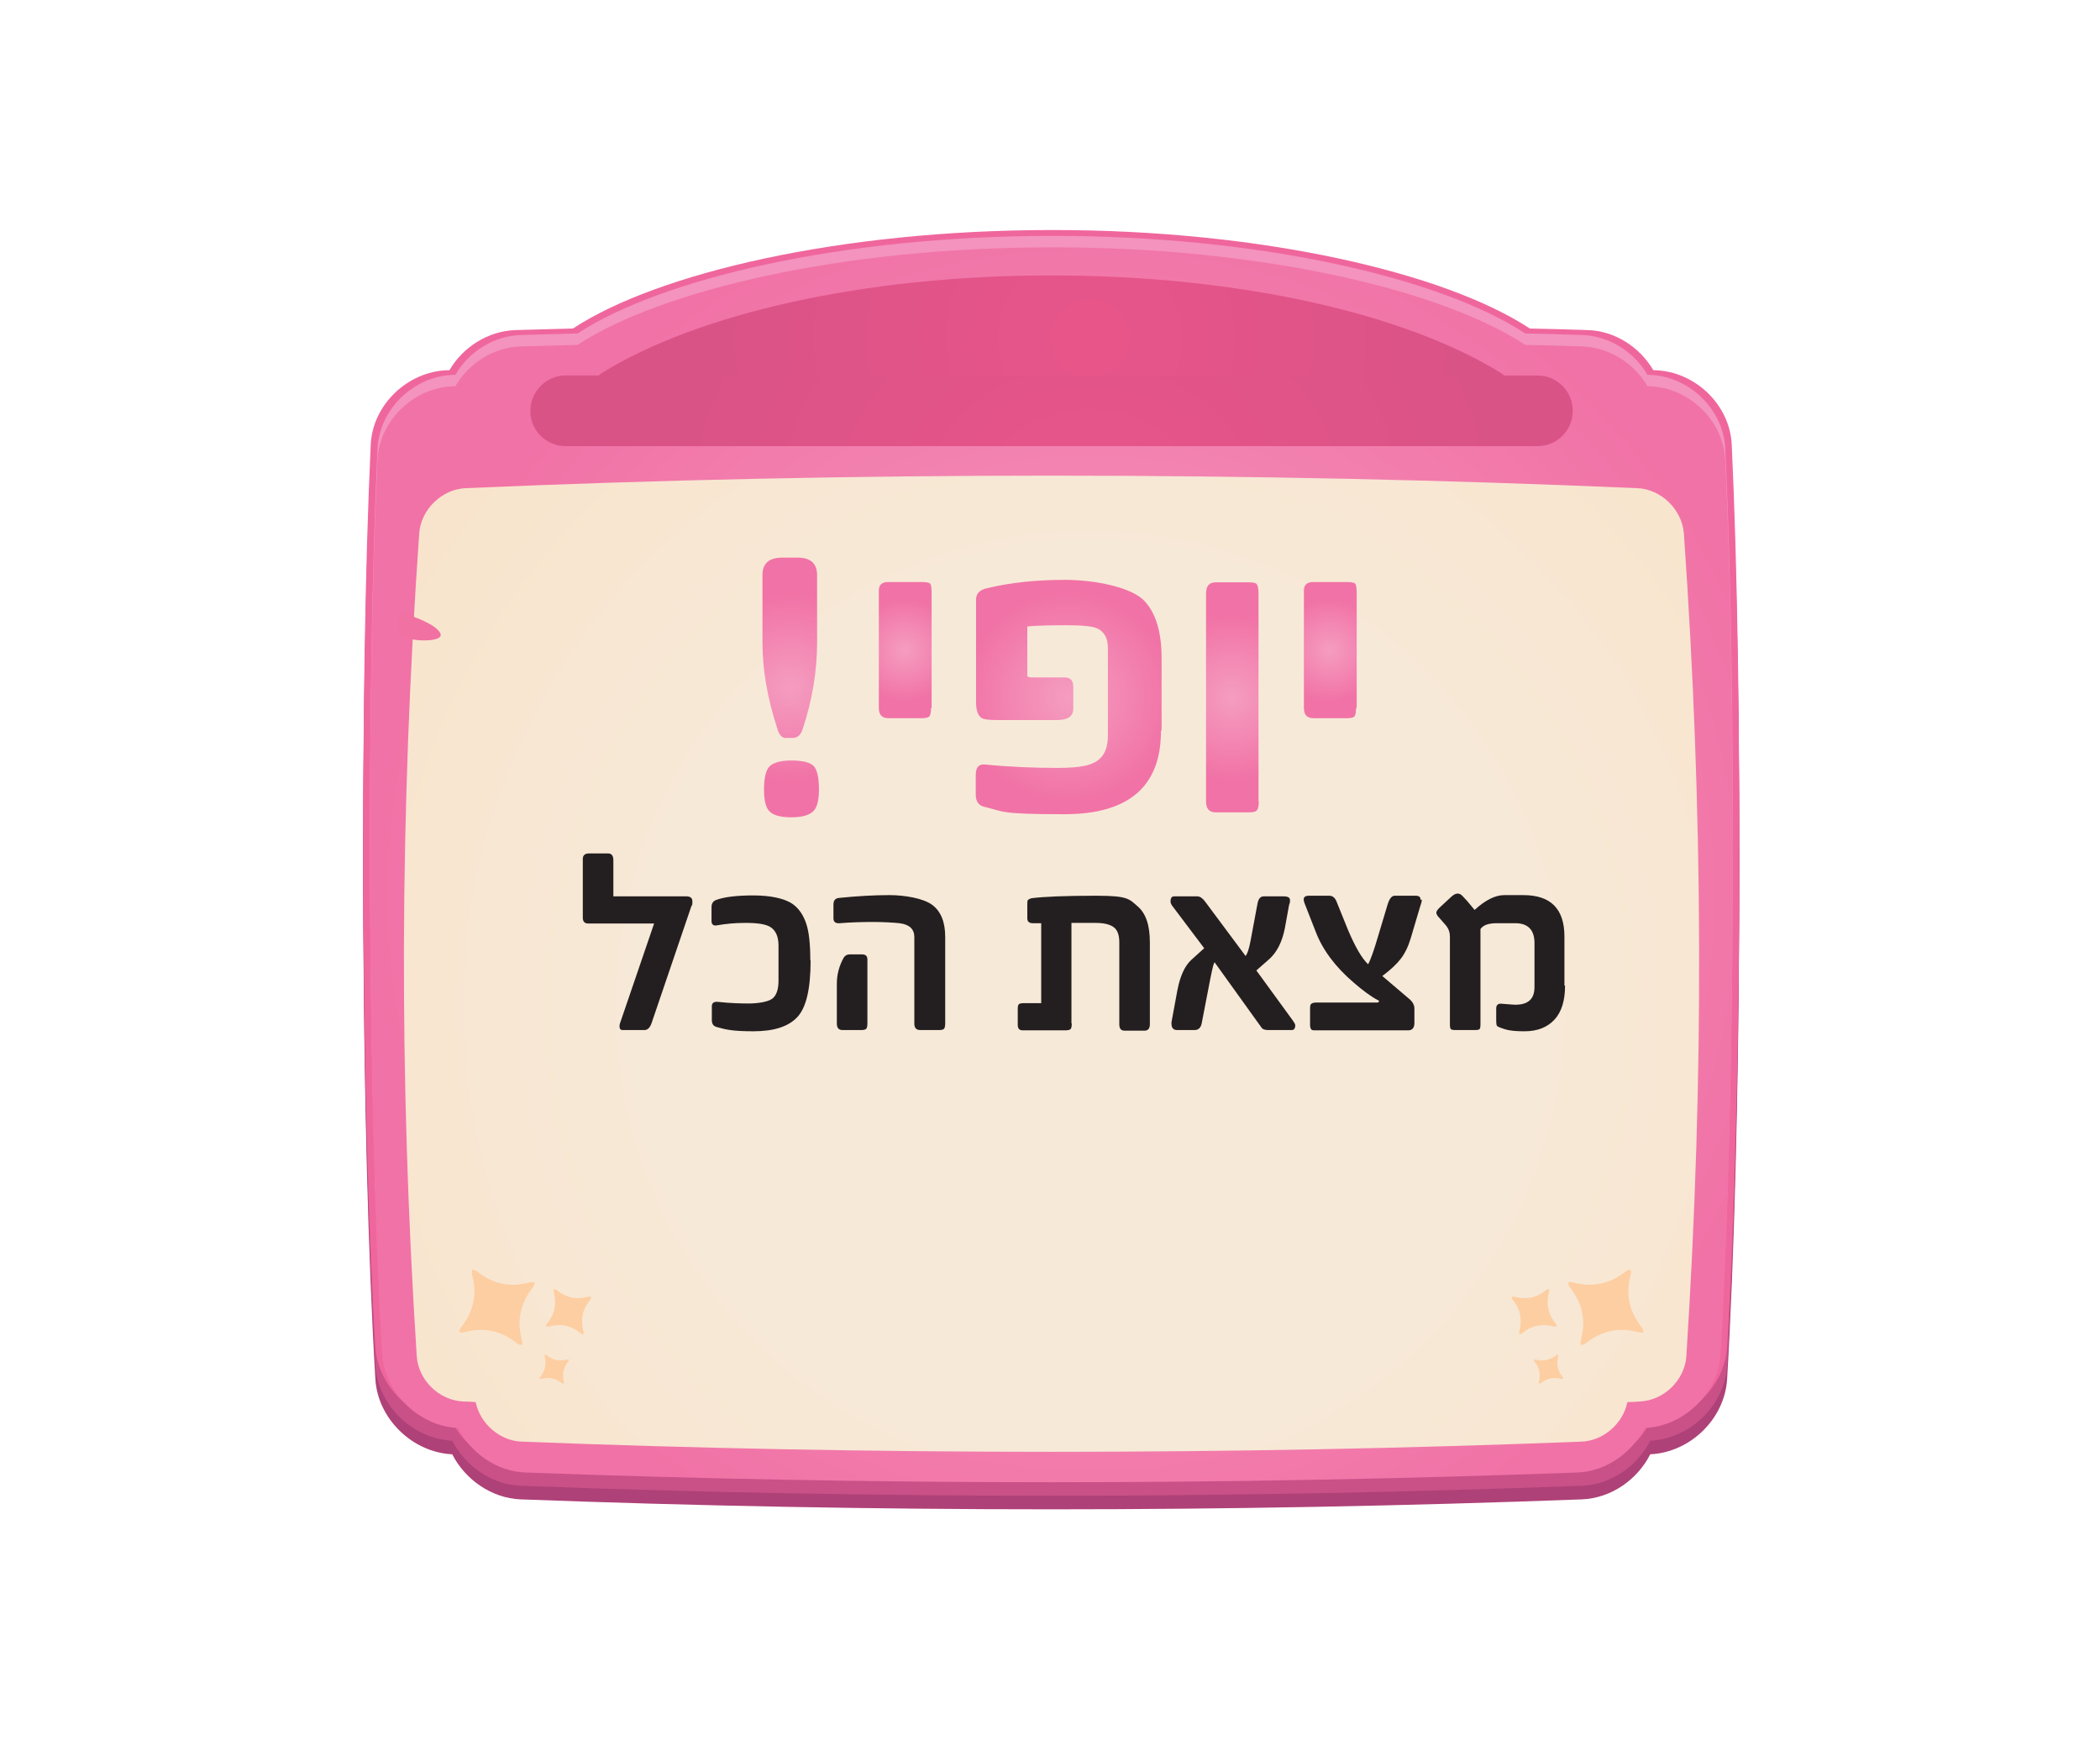
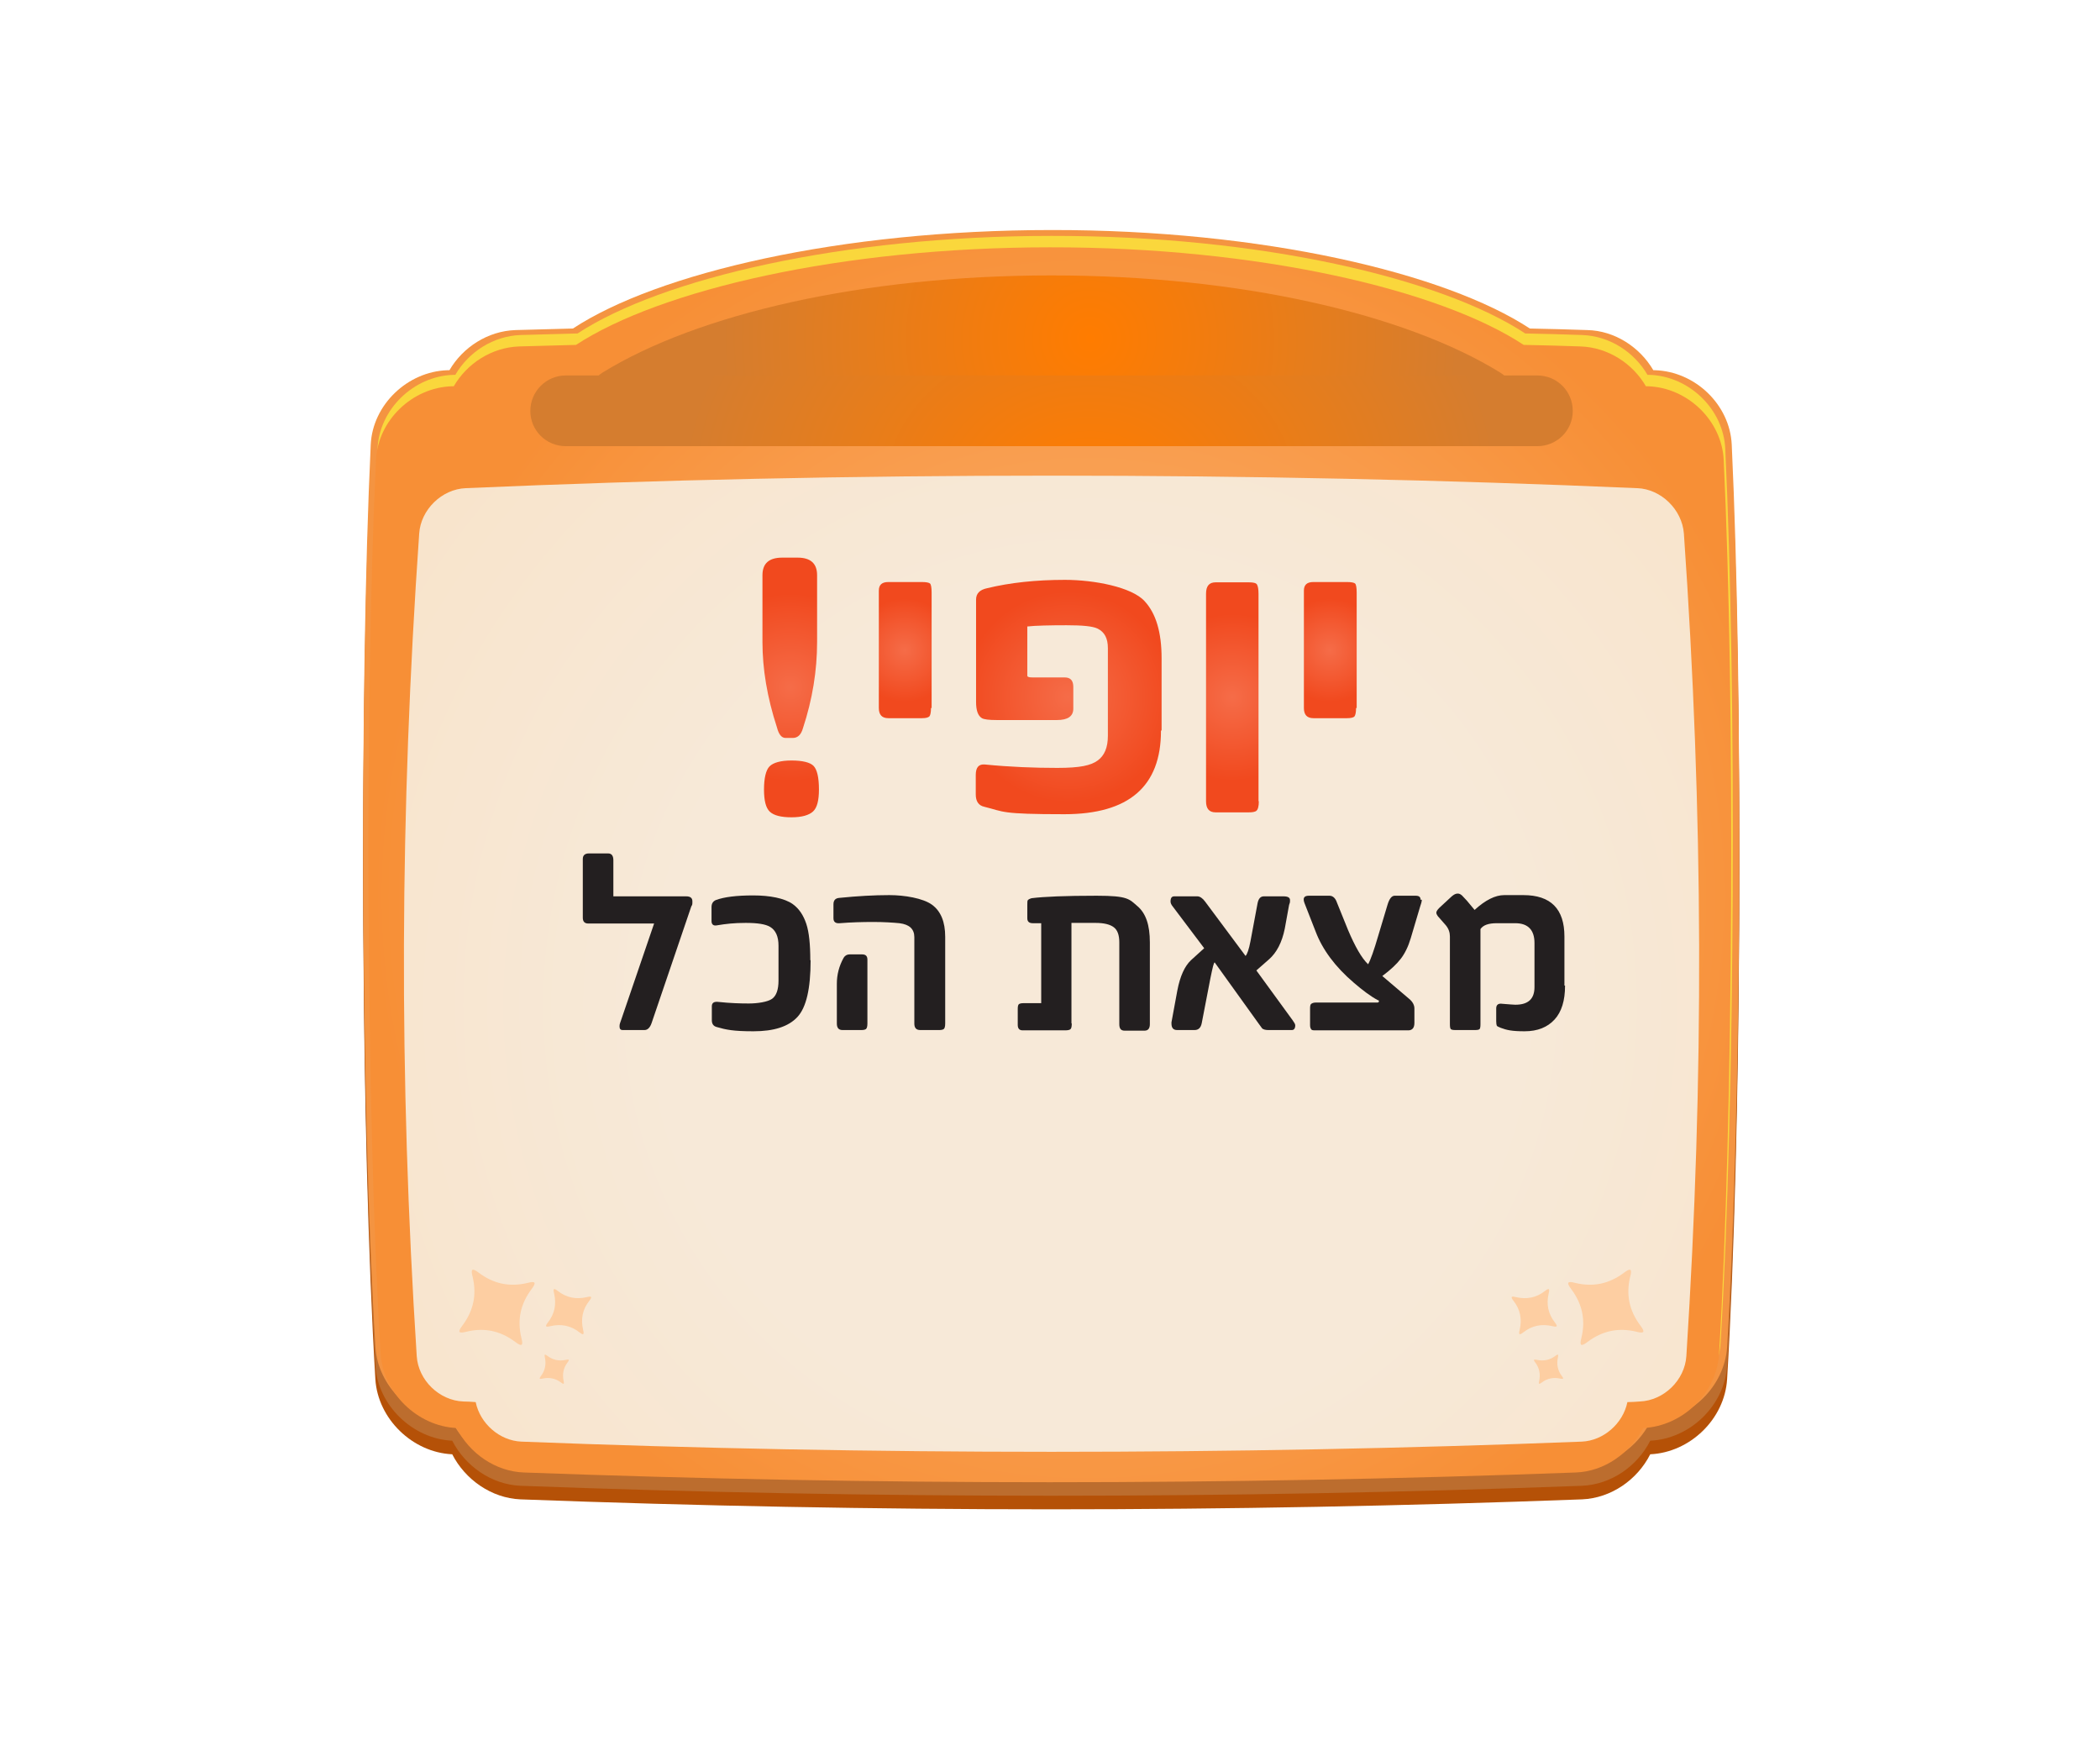
<svg xmlns="http://www.w3.org/2000/svg" id="Layer_1" version="1.1" viewBox="0 0 680.3 566.9">
  <defs>
-     <radialGradient id="radial-gradient" cx="853.6" cy="628.3" fx="853.6" fy="628.3" r="579.9" gradientTransform="translate(11.7 38.9) scale(.4)" gradientUnits="userSpaceOnUse">
-       <stop offset="0" stop-color="#f59dc0" />
-       <stop offset="1" stop-color="#f172a6" />
+     <radialGradient id="radial-gradient" cx="852.5" cy="-61.4" fx="852.5" fy="-61.4" r="579.9" gradientTransform="translate(11.7 265.7) scale(.4 -.4)" gradientUnits="userSpaceOnUse">
+       <stop offset="0" stop-color="#fdb77a" />
+       <stop offset="1" stop-color="#f78f36" />
    </radialGradient>
-     <radialGradient id="radial-gradient1" cx="853.6" cy="176.8" fx="853.6" fy="176.8" r="298.2" gradientTransform="translate(11.7 38.9) scale(.4)" gradientUnits="userSpaceOnUse">
-       <stop offset="0" stop-color="#e85589" />
-       <stop offset="1" stop-color="#da5387" />
+     <radialGradient id="radial-gradient1" cx="853.6" cy="390.1" fx="853.6" fy="390.1" r="298.2" gradientTransform="translate(11.7 265.7) scale(.4 -.4)" gradientUnits="userSpaceOnUse">
+       <stop offset="0" stop-color="#ff7c00" />
+       <stop offset="1" stop-color="#d57d2f" />
    </radialGradient>
-     <radialGradient id="radial-gradient2" cx="850.3" cy="2091.1" fx="850.3" fy="2091.1" r="330.2" gradientTransform="translate(13 -470) scale(.4 .3)" gradientUnits="userSpaceOnUse">
-       <stop offset="0" stop-color="#e85589" />
-       <stop offset="1" stop-color="#da5387" />
+     <radialGradient id="radial-gradient2" cx="850.3" cy="-1524.2" fx="850.3" fy="-1524.2" r="330.2" gradientTransform="translate(13 -299.9) scale(.4 -.3)" gradientUnits="userSpaceOnUse">
+       <stop offset="0" stop-color="#ff7c00" />
+       <stop offset="1" stop-color="#d57d2f" />
    </radialGradient>
-     <radialGradient id="radial-gradient3" cx="853.6" cy="716.7" fx="853.6" fy="716.7" r="864.1" gradientTransform="translate(11.7 38.9) scale(.4)" gradientUnits="userSpaceOnUse">
+     <radialGradient id="radial-gradient3" cx="853.6" cy="-149.8" fx="853.6" fy="-149.8" r="864.1" gradientTransform="translate(11.7 265.7) scale(.4 -.4)" gradientUnits="userSpaceOnUse">
      <stop offset=".4" stop-color="#f7e9d8" />
      <stop offset="1" stop-color="#f9e1c4" />
    </radialGradient>
-     <radialGradient id="radial-gradient4" cx="256.1" cy="222.7" fx="256.1" fy="222.7" r="30.4" gradientTransform="translate(0 0)" gradientUnits="userSpaceOnUse">
-       <stop offset="0" stop-color="#f59dc0" />
-       <stop offset="1" stop-color="#f172a6" />
+     <radialGradient id="radial-gradient4" cx="256.1" cy="344.3" fx="256.1" fy="344.3" r="30.4" gradientTransform="translate(0 566.9) scale(1 -1)" gradientUnits="userSpaceOnUse">
+       <stop offset="0" stop-color="#f56c48" />
+       <stop offset="1" stop-color="#f1491e" />
    </radialGradient>
-     <radialGradient id="radial-gradient5" cx="293.1" cy="210.6" fx="293.1" fy="210.6" r="16.7" gradientTransform="translate(0 0)" gradientUnits="userSpaceOnUse">
-       <stop offset="0" stop-color="#f59dc0" />
-       <stop offset="1" stop-color="#f172a6" />
+     <radialGradient id="radial-gradient5" cx="293.1" cy="356.3" fx="293.1" fy="356.3" r="16.7" gradientTransform="translate(0 566.9) scale(1 -1)" gradientUnits="userSpaceOnUse">
+       <stop offset="0" stop-color="#f56c48" />
+       <stop offset="1" stop-color="#f1491e" />
    </radialGradient>
-     <radialGradient id="radial-gradient6" cx="346.1" cy="225.8" fx="346.1" fy="225.8" r="34.2" gradientTransform="translate(0 0)" gradientUnits="userSpaceOnUse">
-       <stop offset="0" stop-color="#f59dc0" />
-       <stop offset="1" stop-color="#f172a6" />
+     <radialGradient id="radial-gradient6" cx="346.1" cy="341.2" fx="346.1" fy="341.2" r="34.2" gradientTransform="translate(0 566.9) scale(1 -1)" gradientUnits="userSpaceOnUse">
+       <stop offset="0" stop-color="#f56c48" />
+       <stop offset="1" stop-color="#f1491e" />
    </radialGradient>
-     <radialGradient id="radial-gradient7" cx="399.2" cy="225.9" fx="399.2" fy="225.9" r="27" gradientTransform="translate(0 0)" gradientUnits="userSpaceOnUse">
-       <stop offset="0" stop-color="#f59dc0" />
-       <stop offset="1" stop-color="#f172a6" />
+     <radialGradient id="radial-gradient7" cx="399.2" cy="341.1" fx="399.2" fy="341.1" r="27" gradientTransform="translate(0 566.9) scale(1 -1)" gradientUnits="userSpaceOnUse">
+       <stop offset="0" stop-color="#f56c48" />
+       <stop offset="1" stop-color="#f1491e" />
    </radialGradient>
-     <radialGradient id="radial-gradient8" cx="430.8" cy="210.6" fx="430.8" fy="210.6" r="16.7" gradientTransform="translate(0 0)" gradientUnits="userSpaceOnUse">
-       <stop offset="0" stop-color="#f59dc0" />
-       <stop offset="1" stop-color="#f172a6" />
+     <radialGradient id="radial-gradient8" cx="430.8" cy="356.3" fx="430.8" fy="356.3" r="16.7" gradientTransform="translate(0 566.9) scale(1 -1)" gradientUnits="userSpaceOnUse">
+       <stop offset="0" stop-color="#f56c48" />
+       <stop offset="1" stop-color="#f1491e" />
    </radialGradient>
  </defs>
-   <path d="M536.2,130.4h-.6c-4.4-7.5-12.5-12.8-21.4-13-6.2-.2-12.4-.4-18.6-.5-27.4-18-86.7-32-155-31.9-68.3,0-127.6,13.9-155,31.9-6.2.2-12.4.3-18.6.5-9,.3-17.1,5.6-21.4,13h-.6c-13,.4-24.3,11.2-24.9,24.1-3.7,78.6-3.2,213.7,1.5,292.2.8,12.8,12,23.7,24.9,24.3,4.2,8.2,12.7,14.2,22.1,14.6,114.6,4.3,229.3,4.3,343.9,0,9.4-.4,17.9-6.3,22.1-14.6,12.9-.6,24.1-11.4,24.9-24.3,4.7-78.6,5.2-213.7,1.5-292.2-.6-12.9-11.8-23.7-24.9-24.1h.1Z" fill="#ae4177" />
-   <path d="M536.2,126h-.6c-4.4-7.5-12.5-12.8-21.4-13-6.2-.2-12.4-.4-18.6-.5-27.4-18-86.7-32-155-31.9-68.3,0-127.6,13.9-155,31.9-6.2.2-12.4.3-18.6.5-9,.3-17.1,5.6-21.4,13h-.6c-13,.4-24.3,11.2-24.9,24.1-3.7,78.6-3.2,213.7,1.5,292.2.8,12.8,12,23.7,24.9,24.3,4.2,8.2,12.7,14.2,22.1,14.6,114.6,4.3,229.3,4.3,343.9,0,9.4-.4,17.9-6.3,22.1-14.6,12.9-.6,24.1-11.4,24.9-24.3,4.7-78.6,5.2-213.7,1.5-292.2-.6-12.9-11.8-23.7-24.9-24.1h.1Z" fill="#c95188" />
-   <path d="M536.2,119.9h-.6c-4.4-7.5-12.5-12.8-21.4-13-6.2-.2-12.4-.4-18.6-.5-27.4-18-86.7-32-155-31.9-68.3,0-127.6,13.9-155,31.9-6.2.2-12.4.3-18.6.5-9,.3-17.1,5.6-21.4,13h-.6c-13,.4-24.3,11.2-24.9,24.1-3.7,78.6-3.2,213.7,1.5,292.2.8,12.8,12,23.7,24.9,24.3,4.2,8.2,12.7,14.2,22.1,14.6,114.6,4.3,229.3,4.3,343.9,0,9.4-.4,17.9-6.3,22.1-14.6,12.9-.6,24.1-11.4,24.9-24.3,4.7-78.6,5.2-213.7,1.5-292.2-.6-12.9-11.8-23.7-24.9-24.1h.1Z" fill="#ef669d" />
-   <path d="M534.3,121.4h-.6c-4.3-7.4-12.3-12.6-21.2-12.9-6.1-.2-12.3-.4-18.4-.5-27.2-17.9-85.9-31.7-153.5-31.6-67.6,0-126.3,13.8-153.5,31.6-6.1.2-12.3.3-18.4.5-8.9.3-16.9,5.5-21.2,12.9h-.6c-12.9.4-24,11.1-24.6,23.9-3.7,77.8-3.2,211.6,1.5,289.4.8,12.7,11.9,23.5,24.6,24.1,4.2,8.2,12.6,14.1,21.9,14.4,113.5,4.2,227,4.2,340.6,0,9.3-.3,17.7-6.3,21.9-14.4,12.8-.6,23.9-11.3,24.6-24.1,4.7-77.8,5.2-211.6,1.5-289.4-.6-12.8-11.7-23.5-24.6-23.9h0Z" fill="#f393be" />
-   <path d="M534.3,125.1h-.6c-4.3-7.4-12.3-12.6-21.2-12.9-6.1-.2-12.3-.4-18.4-.5-27.2-17.9-85.9-31.7-153.5-31.6-67.6,0-126.3,13.8-153.5,31.6-6.1.2-12.3.3-18.4.5-8.9.3-16.9,5.5-21.2,12.9h-.6c-12.9.4-24,11.1-24.6,23.9-3.7,77.8-3.2,211.6,1.5,289.4.8,12.7,11.9,23.5,24.6,24.1,4.2,8.2,12.6,14.1,21.9,14.4,113.5,4.2,227,4.2,340.6,0,9.3-.3,17.7-6.3,21.9-14.4,12.8-.6,23.9-11.3,24.6-24.1,4.7-77.8,5.2-211.6,1.5-289.4-.6-12.8-11.7-23.5-24.6-23.9h0Z" fill="url(#radial-gradient)" />
+   <path d="M536.2,130.4h-.6c-4.4-7.5-12.5-12.8-21.4-13-6.2-.2-12.4-.4-18.6-.5-27.4-18-86.7-32-155-31.9-68.3,0-127.6,13.9-155,31.9-6.2.2-12.4.3-18.6.5-9,.3-17.1,5.6-21.4,13h-.6c-13,.4-24.3,11.2-24.9,24.1-3.7,78.6-3.2,213.7,1.5,292.2.8,12.8,12,23.7,24.9,24.3,4.2,8.2,12.7,14.2,22.1,14.6,114.6,4.3,229.3,4.3,343.9,0,9.4-.4,17.9-6.3,22.1-14.6,12.9-.6,24.1-11.4,24.9-24.3,4.7-78.6,5.2-213.7,1.5-292.2-.6-12.9-11.8-23.7-24.9-24.1h.1Z" fill="#b55107" />
+   <path d="M536.2,126h-.6c-4.4-7.5-12.5-12.8-21.4-13-6.2-.2-12.4-.4-18.6-.5-27.4-18-86.7-32-155-31.9-68.3,0-127.6,13.9-155,31.9-6.2.2-12.4.3-18.6.5-9,.3-17.1,5.6-21.4,13h-.6c-13,.4-24.3,11.2-24.9,24.1-3.7,78.6-3.2,213.7,1.5,292.2.8,12.8,12,23.7,24.9,24.3,4.2,8.2,12.7,14.2,22.1,14.6,114.6,4.3,229.3,4.3,343.9,0,9.4-.4,17.9-6.3,22.1-14.6,12.9-.6,24.1-11.4,24.9-24.3,4.7-78.6,5.2-213.7,1.5-292.2-.6-12.9-11.8-23.7-24.9-24.1h.1Z" fill="#bc6d2e" />
+   <path d="M536.2,119.9h-.6c-4.4-7.5-12.5-12.8-21.4-13-6.2-.2-12.4-.4-18.6-.5-27.4-18-86.7-32-155-31.9-68.3,0-127.6,13.9-155,31.9-6.2.2-12.4.3-18.6.5-9,.3-17.1,5.6-21.4,13h-.6c-13,.4-24.3,11.2-24.9,24.1-3.7,78.6-3.2,213.7,1.5,292.2.8,12.8,12,23.7,24.9,24.3,4.2,8.2,12.7,14.2,22.1,14.6,114.6,4.3,229.3,4.3,343.9,0,9.4-.4,17.9-6.3,22.1-14.6,12.9-.6,24.1-11.4,24.9-24.3,4.7-78.6,5.2-213.7,1.5-292.2-.6-12.9-11.8-23.7-24.9-24.1h.1Z" fill="#f49441" />
+   <path d="M534.3,121.4h-.6c-4.3-7.4-12.3-12.6-21.2-12.9-6.1-.2-12.3-.4-18.4-.5-27.2-17.9-85.9-31.7-153.5-31.6-67.6,0-126.3,13.8-153.5,31.6-6.1.2-12.3.3-18.4.5-8.9.3-16.9,5.5-21.2,12.9h-.6c-12.9.4-24,11.1-24.6,23.9-3.7,77.8-3.2,211.6,1.5,289.4.8,12.7,11.9,23.5,24.6,24.1,4.2,8.2,12.6,14.1,21.9,14.4,113.5,4.2,227,4.2,340.6,0,9.3-.3,17.7-6.3,21.9-14.4,12.8-.6,23.9-11.3,24.6-24.1,4.7-77.8,5.2-211.6,1.5-289.4-.6-12.8-11.7-23.5-24.6-23.9h0Z" fill="#fad73c" />
+   <path d="M533.8,125.1h-.6c-4.3-7.4-12.3-12.6-21.2-12.9-6.1-.2-12.3-.4-18.4-.5-27.2-17.9-85.9-31.7-153.5-31.6-67.6,0-126.3,13.8-153.5,31.6-6.1.2-12.3.3-18.4.5-8.9.3-16.9,5.5-21.2,12.9h-.6c-12.9.4-24,11.1-24.6,23.9-3.7,77.8-3.2,211.6,1.5,289.4.8,12.7,11.9,23.5,24.6,24.1,4.2,8.2,12.6,14.1,21.9,14.4,113.5,4.2,227,4.2,340.6,0,9.3-.3,17.7-6.3,21.9-14.4,12.8-.6,23.9-11.3,24.6-24.1,4.7-77.8,5.2-211.6,1.5-289.4-.6-12.8-11.7-23.5-24.6-23.9h0Z" fill="url(#radial-gradient)" />
  <path d="M480.9,142.9H200.3c-10.8,0-14.5-16.4-5-22.3,30.7-18.9,84.3-31.4,145.3-31.4s114.6,12.5,145.3,31.4c9.5,5.9,5.9,22.3-5,22.3h0Z" fill="url(#radial-gradient1)" />
  <path d="M183.3,121.6h314.7c6.4,0,11.5,5.1,11.5,11.5h0c0,6.3-5.1,11.4-11.5,11.4H183.3c-6.4,0-11.5-5.1-11.5-11.4h0c0-6.3,5.1-11.5,11.5-11.5Z" fill="url(#radial-gradient2)" />
  <path d="M530.2,158.1c-124-5.4-255.3-5.4-379.3,0-7.8.3-14.6,7-15.1,14.7-6.3,90.4-6.6,176-.8,266.4.5,7.8,7.3,14.4,15.1,14.7,1.3,0,2.6.1,4,.2,1.4,6.9,7.7,12.5,14.8,12.8,112.1,4.4,231.4,4.4,343.5,0,7.1-.3,13.4-5.9,14.8-12.8,1.3,0,2.6-.1,4-.2,7.8-.3,14.6-6.9,15.1-14.7,5.8-90.4,5.5-176-.8-266.4-.6-7.8-7.4-14.4-15.1-14.7h-.2Z" fill="url(#radial-gradient3)" />
-   <path d="M129.3,198.2s11.3,3.1,13.3,6.8-13.4,2.7-13.3,0c0-2.7-.7-.5,0-6.8Z" fill="#f171a2" />
  <g>
    <path d="M528.1,413.5c-1.4,5.8-.3,11,3.3,15.8,1.6,2.1,1.3,2.7-1.3,2-5.8-1.4-11-.3-15.8,3.3-2.1,1.6-2.7,1.3-2-1.3,1.4-5.8.3-11-3.3-15.8-1.6-2.1-1.3-2.7,1.3-2,5.8,1.4,11,.3,15.8-3.3,2.1-1.6,2.7-1.3,2,1.3Z" fill="#fdcea2" />
    <path d="M501.7,418.9c-.8,3.5-.2,6.6,2,9.4,1,1.3.8,1.6-.8,1.2-3.5-.8-6.6-.2-9.4,2-1.3,1-1.6.8-1.2-.8.8-3.5.2-6.6-2-9.4-1-1.3-.8-1.6.8-1.2,3.5.8,6.6.2,9.4-2,1.3-1,1.6-.8,1.2.8Z" fill="#fdcea2" />
    <path d="M504.7,439.6c-.5,2.2-.1,4.3,1.3,6.1.6.8.5,1-.5.8-2.2-.5-4.3-.1-6.1,1.3-.8.6-1,.5-.8-.5.5-2.2.1-4.3-1.3-6.1-.6-.8-.5-1,.5-.8,2.2.5,4.3.1,6.1-1.3.8-.6,1-.5.8.5Z" fill="#fdcea2" />
  </g>
  <g>
    <path d="M153.1,413.5c1.4,5.8.3,11-3.3,15.8-1.6,2.1-1.3,2.7,1.3,2,5.8-1.4,11-.3,15.8,3.3,2.1,1.6,2.7,1.3,2-1.3-1.4-5.8-.3-11,3.3-15.8,1.6-2.1,1.3-2.7-1.3-2-5.8,1.4-11,.3-15.8-3.3-2.1-1.6-2.7-1.3-2,1.3Z" fill="#fdcea2" />
    <path d="M179.5,418.9c.8,3.5.2,6.6-2,9.4-1,1.3-.8,1.6.8,1.2,3.5-.8,6.6-.2,9.4,2,1.3,1,1.6.8,1.2-.8-.8-3.5-.2-6.6,2-9.4,1-1.3.8-1.6-.8-1.2-3.5.8-6.6.2-9.4-2-1.3-1-1.6-.8-1.2.8Z" fill="#fdcea2" />
    <path d="M176.5,439.6c.5,2.2.1,4.3-1.3,6.1-.6.8-.5,1,.5.8,2.2-.5,4.3-.1,6.1,1.3.8.6,1,.5.8-.5-.5-2.2-.1-4.3,1.3-6.1.6-.8.5-1-.5-.8-2.2.5-4.3.1-6.1-1.3-.8-.6-1-.5-.8.5Z" fill="#fdcea2" />
  </g>
  <path d="M264.7,207.9c0,9.3-1.5,18.6-4.6,28-.6,2.1-1.7,3.1-3.3,3.1h-2.3c-1.3,0-2.2-1.1-2.8-3.4-3.2-9.8-4.7-19-4.7-27.7v-21.6c0-3.8,2.1-5.7,6.4-5.7h5c4.2,0,6.3,1.9,6.3,5.7v21.6h0ZM265.3,255.7c0,3.5-.6,5.9-1.9,7.1s-3.6,1.9-7,1.9-5.7-.6-7-1.8c-1.3-1.2-1.9-3.6-1.9-7.2s.6-6.3,1.8-7.5,3.6-1.9,7.1-1.9,6.1.6,7.2,1.8,1.7,3.7,1.7,7.6h0Z" fill="url(#radial-gradient4)" />
  <path d="M301.6,229.3c0,1.4-.2,2.3-.5,2.7-.4.4-1.2.6-2.4.6h-10.9c-2.1,0-3.1-1.1-3.1-3.3v-38c0-1.9,1-2.8,3.1-2.8h10.8c1.5,0,2.4.2,2.7.5s.5,1.3.5,2.9v37.4h-.2Z" fill="url(#radial-gradient5)" />
  <path d="M376.1,236.7c0,18-10.4,27-31.3,27s-19.4-.8-25.9-2.4c-1.9-.4-2.8-1.8-2.8-4v-6.3c0-2.5,1-3.6,3-3.4,8.1.8,15.9,1.1,23.4,1.1s10.9-.8,13.1-2.4,3.3-4.2,3.3-8v-28.4c0-3.2-1.1-5.2-3.3-6.3-1.6-.8-5-1.1-10.1-1.1s-10.2.1-12.7.4v16c.1.4.7.5,1.8.5h10.3c1.9,0,2.8,1,2.8,3.1v7c0,2.5-1.8,3.7-5.3,3.7h-19.5c-2.5,0-4.1-.2-4.8-.6-1.3-.8-1.9-2.5-1.9-5.3v-33.1c0-2,1.2-3.2,3.6-3.7,7.4-1.8,15.8-2.7,25.2-2.7s21.6,2.3,25.8,6.9c3.7,4,5.5,10.1,5.5,18.5v23.4h-.2Z" fill="url(#radial-gradient6)" />
  <path d="M407.8,259.5c0,1.7-.3,2.7-.8,3.1s-1.4.5-2.5.5h-10.7c-2.1,0-3.1-1.2-3.1-3.6v-67.2c0-2.5,1-3.7,3.1-3.7h10.8c1.4,0,2.3.2,2.6.7s.5,1.5.5,3v67.2h.1Z" fill="url(#radial-gradient7)" />
  <path d="M439.3,229.3c0,1.4-.2,2.3-.5,2.7s-1.2.6-2.4.6h-10.9c-2.1,0-3.1-1.1-3.1-3.3v-38c0-1.9,1-2.8,3.1-2.8h10.8c1.5,0,2.4.2,2.7.5s.5,1.3.5,2.9v37.4h-.2Z" fill="url(#radial-gradient8)" />
  <path d="M224,293.4l-12.9,37.9c-.5,1.5-1.3,2.3-2.3,2.3h-7.1c-.7,0-1-.4-1-1.2s.2-1.1.5-2l10.7-31.3h-21.3c-1.2,0-1.8-.6-1.8-1.9v-19c0-1.2.7-1.8,2-1.8h6.2c1.1,0,1.7.7,1.7,2.2v11.7h23.6c1.3,0,2,.5,2,1.6s0,1-.3,1.6h0Z" fill="#231f20" />
  <path d="M262.6,311c0,9.2-1.4,15.3-4.3,18.4s-7.6,4.6-14.2,4.6-8.9-.5-12-1.4c-1-.3-1.5-1-1.5-2.2v-4.5c0-1.1.7-1.6,2.2-1.4,3.7.4,7,.5,9.8.5s6.1-.5,7.5-1.5,2.1-3,2.1-5.9v-11.3c0-3-.9-5-2.7-6.1-1.5-.9-4.1-1.3-7.9-1.3s-6.4.3-9.4.8c-1.1.2-1.7-.3-1.7-1.4v-4.5c0-1.2.5-1.9,1.4-2.3,2.7-1,6.7-1.5,12.1-1.5s10.1.9,12.8,2.8c2.1,1.5,3.5,3.7,4.4,6.4s1.3,6.7,1.3,11.8h0Z" fill="#231f20" />
  <path d="M306.2,331.5c0,1-.2,1.6-.5,1.8s-.8.3-1.4.3h-6.2c-1.3,0-1.9-.7-1.9-2.1v-28c0-2.6-1.6-4.1-4.8-4.5-2.1-.2-5-.4-8.5-.4s-7.2.1-10.9.4c-1.3.1-2-.4-2-1.6v-4.5c0-1.3.6-2,1.9-2.1,5.9-.6,11.3-.9,16.2-.9s10.9,1,13.8,3.1,4.3,5.6,4.3,10.4v28.1h0ZM281,331.5c0,1-.2,1.6-.5,1.8s-.8.3-1.4.3h-6.2c-1.2,0-1.8-.7-1.8-2.1v-12.9c0-2.9.7-5.7,2.2-8.4.4-.7,1.1-1.1,1.9-1.1h4.1c1.2,0,1.7.6,1.7,1.7v20.7h0Z" fill="#231f20" />
  <path d="M347.2,331.4c0,1-.1,1.6-.4,1.9s-.9.4-1.9.4h-13.6c-1.1,0-1.6-.6-1.6-1.8v-5.1c0-.8.1-1.4.4-1.6s.8-.3,1.4-.3h5.8v-25.9h-2.7c-1.2,0-1.8-.5-1.8-1.6v-4.3c0-.9,0-1.4.2-1.6s.5-.4,1.2-.6c3.9-.5,10.9-.8,21.1-.8s10.5,1.1,13.2,3.4,4,6.1,4,11.7v26.5c0,1.4-.6,2.1-1.7,2.1h-6.5c-1.2,0-1.7-.7-1.7-2.1v-26.5c0-2.4-.6-4-1.8-4.9s-3.1-1.4-5.9-1.4h-7.8v32.6h0Z" fill="#231f20" />
  <path d="M419.6,332c0,1.1-.4,1.6-1.1,1.6h-7.7c-.9,0-1.5-.2-1.9-.5,0,0-.4-.5-1.1-1.5l-14.3-19.9c-.3,0-.7,1.8-1.4,5.2l-2.8,14.5c-.3,1.5-1.1,2.2-2.3,2.2h-5.7c-1.2,0-1.8-.7-1.8-2.1v-.4l1.9-10.3c.9-4.7,2.4-7.9,4.4-9.8l4.3-3.9-10.1-13.4c-.6-.7-.8-1.3-.8-1.7,0-1.2.4-1.7,1.2-1.7h7.5c.8,0,1.7.6,2.5,1.7l13.1,17.6c.5-.5,1.1-2.1,1.6-4.8l2.3-12.3c.3-1.5,1-2.2,2-2.2h6.4c1.4,0,2.1.4,2.1,1.2s0,.8-.3,1.6l-1.4,7.7c-.9,4.4-2.6,7.7-5.1,9.9l-4.1,3.6,11.8,16.2c.5.7.8,1.2.8,1.6h0Z" fill="#231f20" />
  <path d="M460.6,291.4c0,.5-.2,1.3-.6,2.4l-3,10.1c-.8,2.7-1.9,4.9-3.2,6.6s-3.3,3.6-6,5.6l8.7,7.4c1.1.9,1.7,2,1.7,3.1v4.7c0,1.6-.7,2.4-2,2.4h-29.8c-.9,0-1.4,0-1.6-.3s-.4-.6-.4-1.4v-5.4c0-.8.1-1.3.4-1.5s.7-.4,1.4-.4h19.9c.4,0,.6-.1.6-.4s0-.3-.4-.4c-2.4-1.3-4.9-3.2-7.7-5.6-6.1-5.2-10.2-10.8-12.4-16.6l-3.6-9.2c-.6-1.6-.2-2.4,1.4-2.4h6.7c1,0,1.9.7,2.4,2.2l3.6,8.9c2.3,5.4,4.4,9.1,6.5,11.1.8-1.4,1.9-4.5,3.3-9.3l3-10c.6-2,1.4-2.9,2.3-2.9h6.8c1.1,0,1.6.4,1.6,1.3h.4Z" fill="#231f20" />
  <path d="M507,319.3c0,4.7-1.1,8.4-3.4,10.9s-5.5,3.8-9.7,3.8-5.8-.4-7.7-1.1c-.7-.3-1.2-.5-1.3-.7s-.2-.7-.2-1.5v-4.1c0-1.2.7-1.7,2-1.5,2.4.2,3.8.3,4.2.3,4.2,0,6.2-1.9,6.2-5.7v-14.3c0-4.2-2.1-6.4-6.2-6.4h-6c-2.7,0-4.4.6-5.3,1.9v30.8c0,.9-.1,1.4-.3,1.6s-.7.3-1.4.3h-6.5c-.7,0-1.2-.1-1.4-.3s-.3-.7-.3-1.6v-28.4c0-1.3-.4-2.5-1.3-3.6l-2.1-2.4c-.7-.7-1-1.3-1-1.7s.3-.9,1-1.6l4-3.7c.7-.6,1.3-.9,1.9-.9s.9.2,1.4.6l1.6,1.7c.7.8,1.5,1.8,2.5,3,3.5-3.2,6.7-4.8,9.6-4.8h6.2c8.9,0,13.3,4.5,13.3,13.4v15.9h.2,0Z" fill="#231f20" />
</svg>
